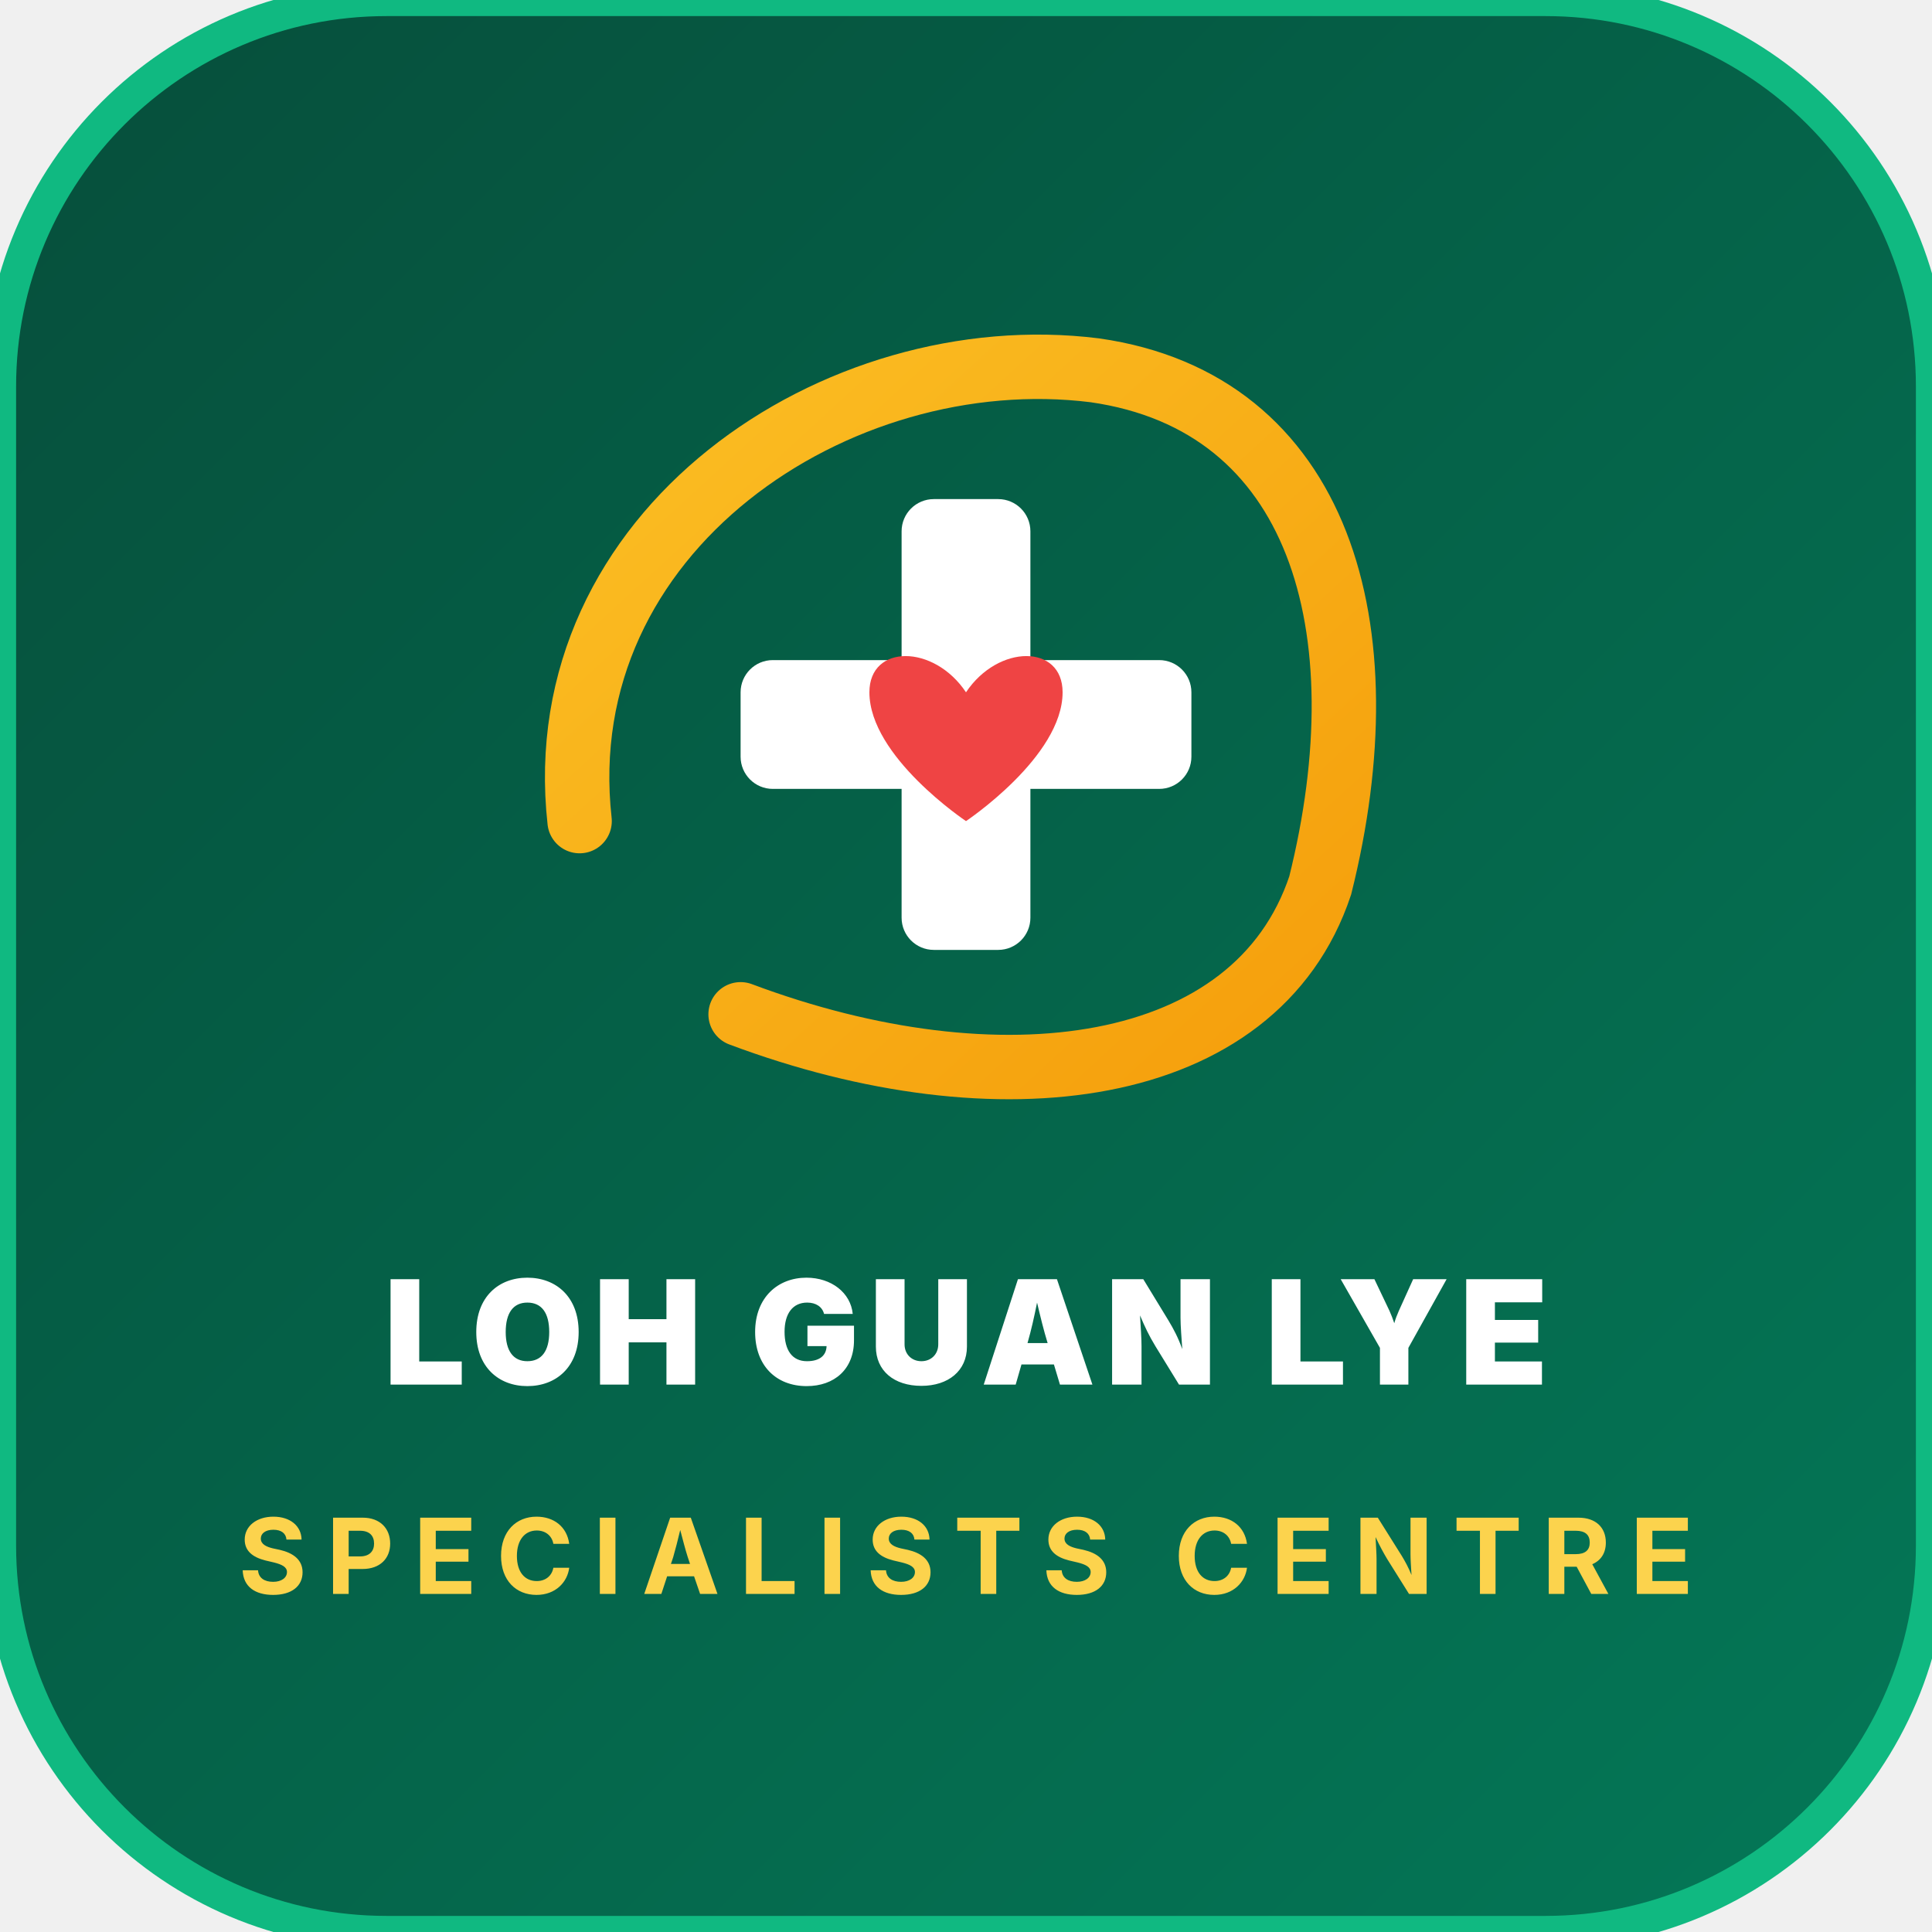
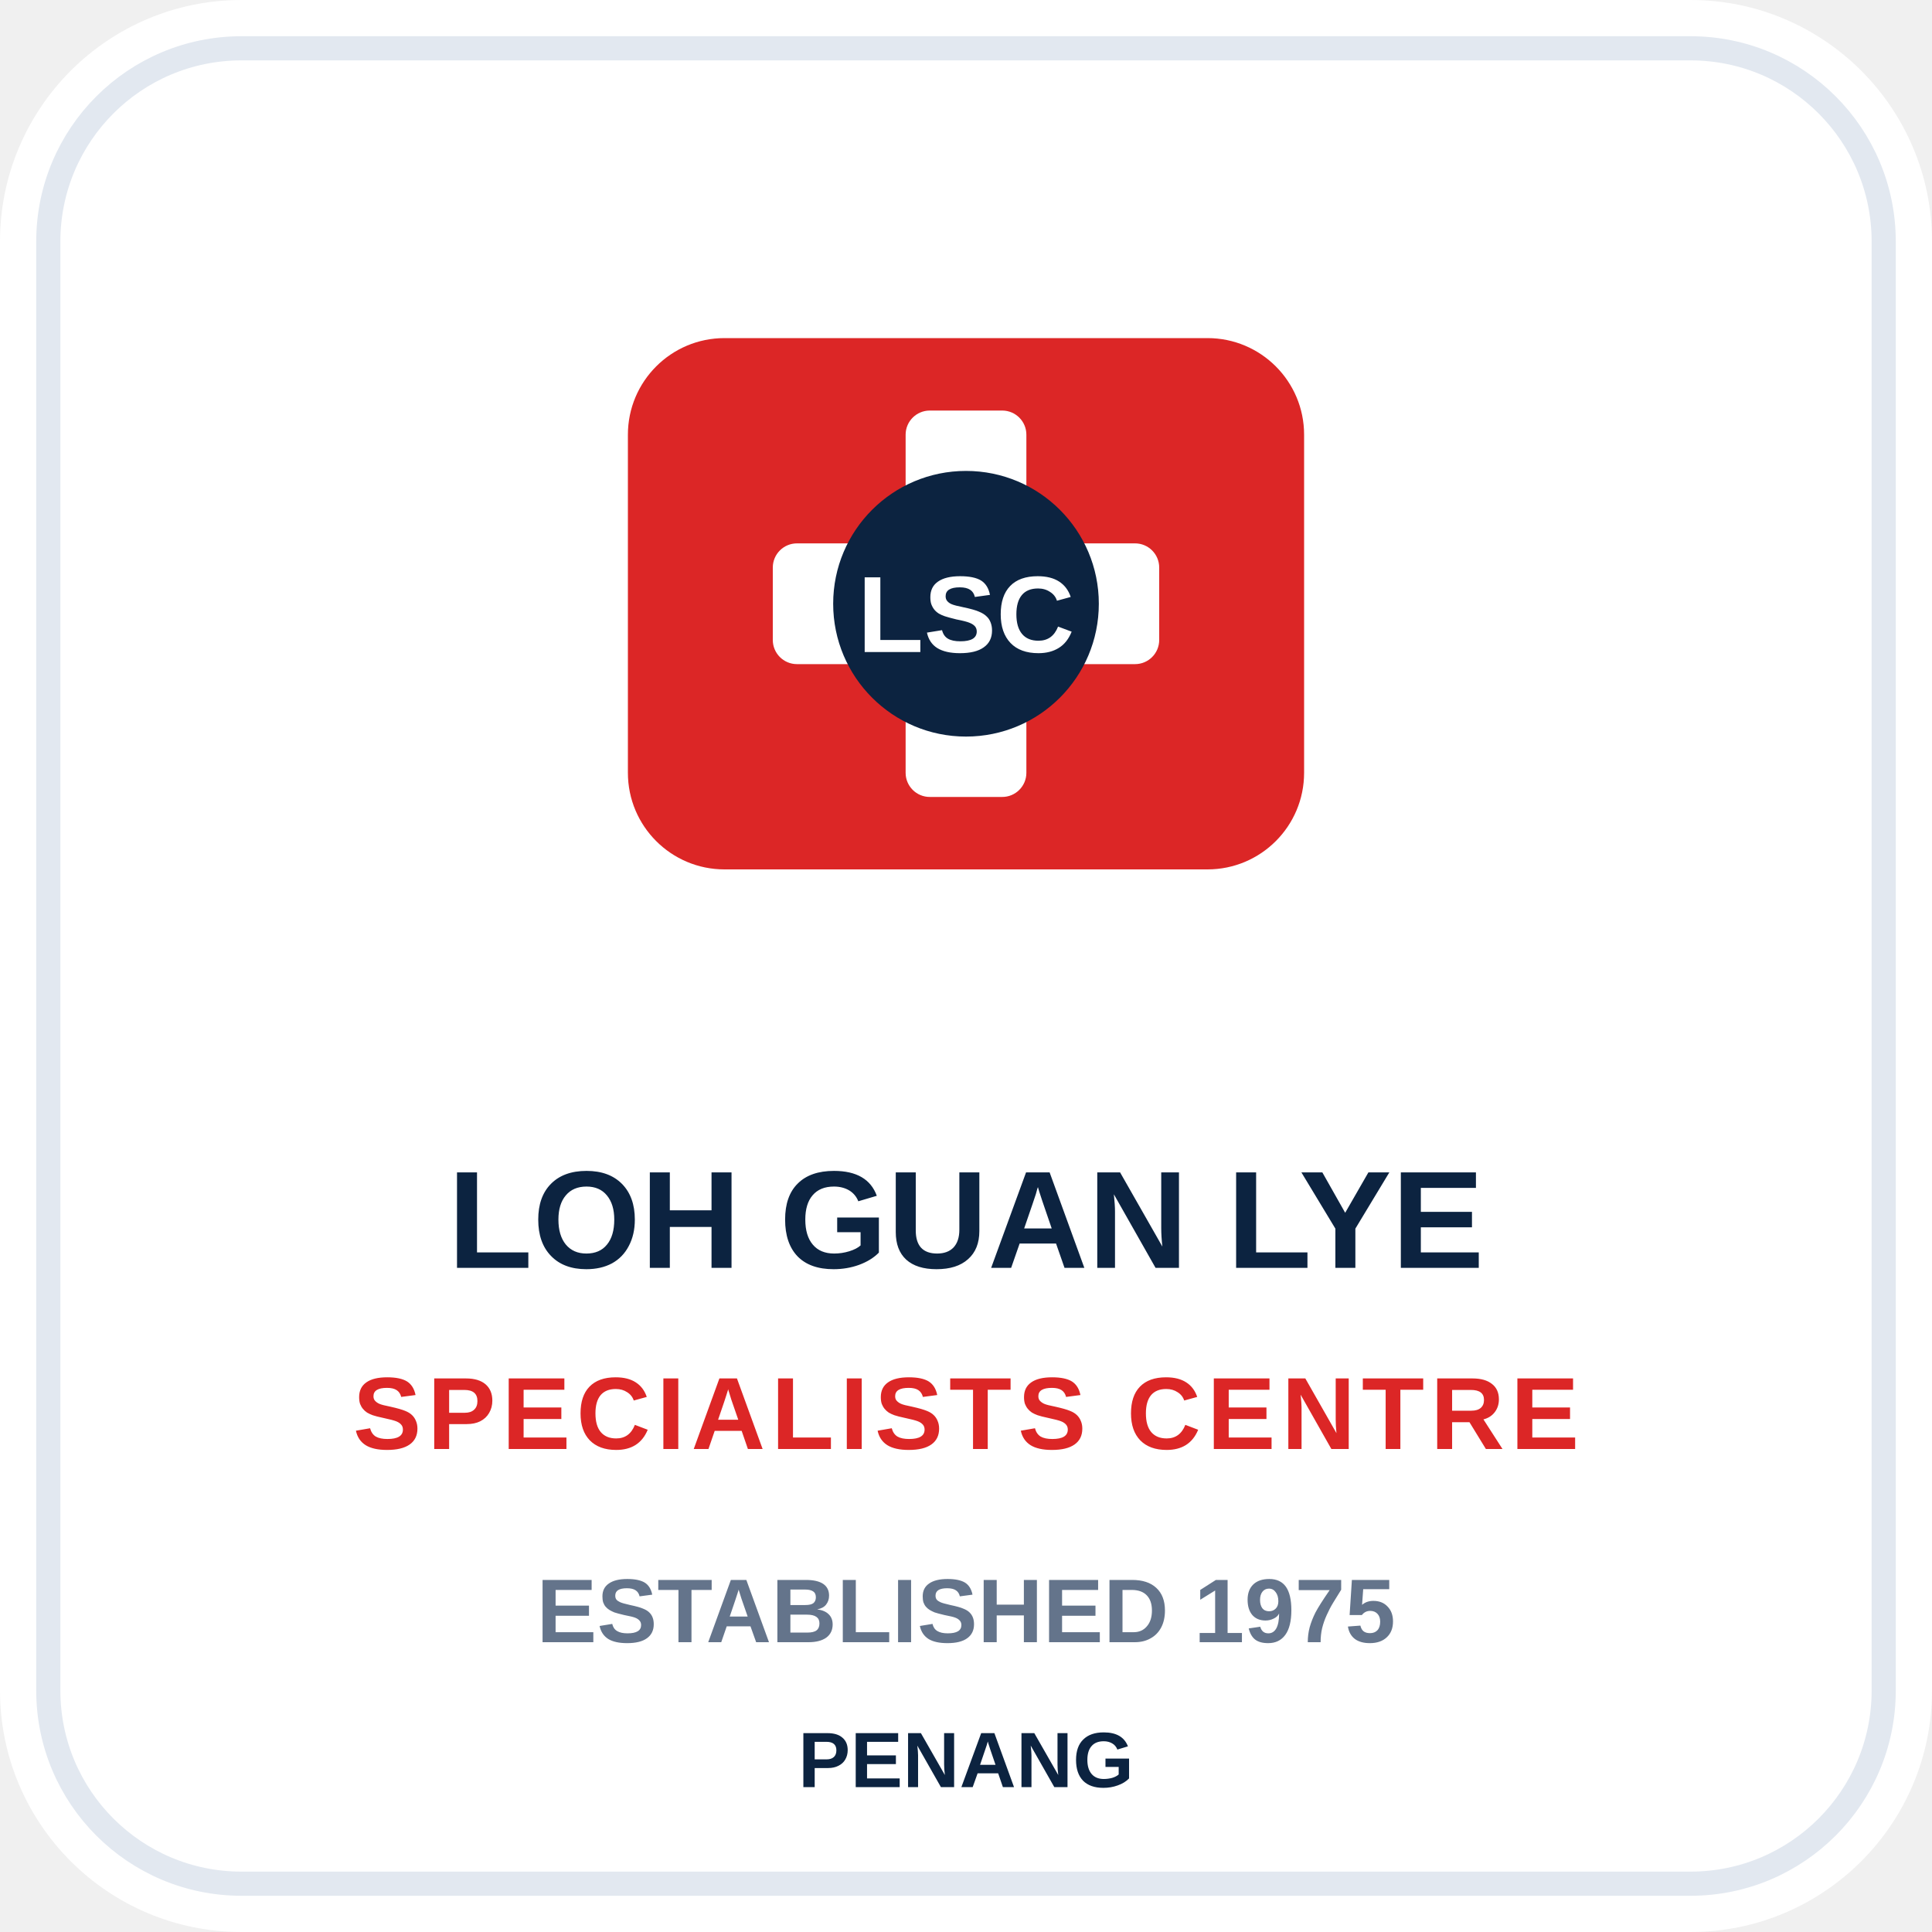
- <svg xmlns="http://www.w3.org/2000/svg" viewBox="0 0 120 120" width="120" height="120">
-   <defs>
-     <linearGradient id="lscBg" x1="0%" y1="0%" x2="100%" y2="100%">
-       <stop offset="0%" stop-color="#064E3B" />
-       <stop offset="100%" stop-color="#047857" />
-     </linearGradient>
-     <linearGradient id="lscGold" x1="0%" y1="0%" x2="100%" y2="100%">
-       <stop offset="0%" stop-color="#FBBF24" />
-       <stop offset="100%" stop-color="#F59E0B" />
-     </linearGradient>
-   </defs>
-   <rect width="120" height="120" rx="24" fill="url(#lscBg)" stroke="#10B981" stroke-width="2" />
-   <g transform="translate(60, 45)">
-     <path d="M -24 6 C -26 -12, -8 -24, 8 -22 C 22 -20, 26 -6, 22 10 C 18 22, 2 24, -14 18" fill="none" stroke="url(#lscGold)" stroke-width="4" stroke-linecap="round" />
-     <rect x="-4" y="-14" width="8" height="28" rx="2" fill="#FFFFFF" />
-     <rect x="-14" y="-4" width="28" height="8" rx="2" fill="#FFFFFF" />
-     <path d="M 0 -2 C -2 -5, -6 -5, -6 -2 C -6 2, 0 6, 0 6 C 0 6, 6 2, 6 -2 C 6 -5, 2 -5, 0 -2 Z" fill="#EF4444" />
+ <svg xmlns="http://www.w3.org/2000/svg" viewBox="0 0 160 160" width="160" height="160">
+   <rect width="160" height="160" rx="20" fill="#FFFFFF" />
+   <rect x="4" y="4" width="152" height="152" rx="16" fill="none" stroke="#E2E8F0" stroke-width="2" />
+   <g transform="translate(80, 50)">
+     <rect x="-28" y="-22" width="56" height="44" rx="8" fill="#DC2626" />
+     <rect x="-5" y="-16" width="10" height="32" rx="2" fill="#FFFFFF" />
+     <rect x="-16" y="-5" width="32" height="10" rx="2" fill="#FFFFFF" />
+     <circle cx="0" cy="0" r="11" fill="#0C2340" />
+     <text x="0" y="4" font-family="Arial, sans-serif" font-size="9" font-weight="900" fill="#FFFFFF" text-anchor="middle">LSC</text>
  </g>
-   <text x="60" y="86" font-family="system-ui, -apple-system, sans-serif" font-size="9" font-weight="900" fill="#FFFFFF" text-anchor="middle" letter-spacing="0.6">LOH GUAN LYE</text>
-   <text x="60" y="99" font-family="system-ui, -apple-system, sans-serif" font-size="6.5" font-weight="700" fill="#FCD34D" text-anchor="middle" letter-spacing="1.2">SPECIALISTS CENTRE</text>
+   <text x="80" y="105" font-family="Arial, sans-serif" font-size="11.5" font-weight="900" fill="#0C2340" text-anchor="middle">LOH GUAN LYE</text>
+   <text x="80" y="120" font-family="Arial, sans-serif" font-size="8.5" font-weight="800" fill="#DC2626" text-anchor="middle" letter-spacing="0.5">SPECIALISTS CENTRE</text>
+   <text x="80" y="136" font-family="Arial, sans-serif" font-size="7.5" font-weight="700" fill="#64748B" text-anchor="middle">ESTABLISHED 1975</text>
+   <text x="80" y="148" font-family="Arial, sans-serif" font-size="6.5" font-weight="700" fill="#0C2340" text-anchor="middle">PENANG</text>
</svg>
